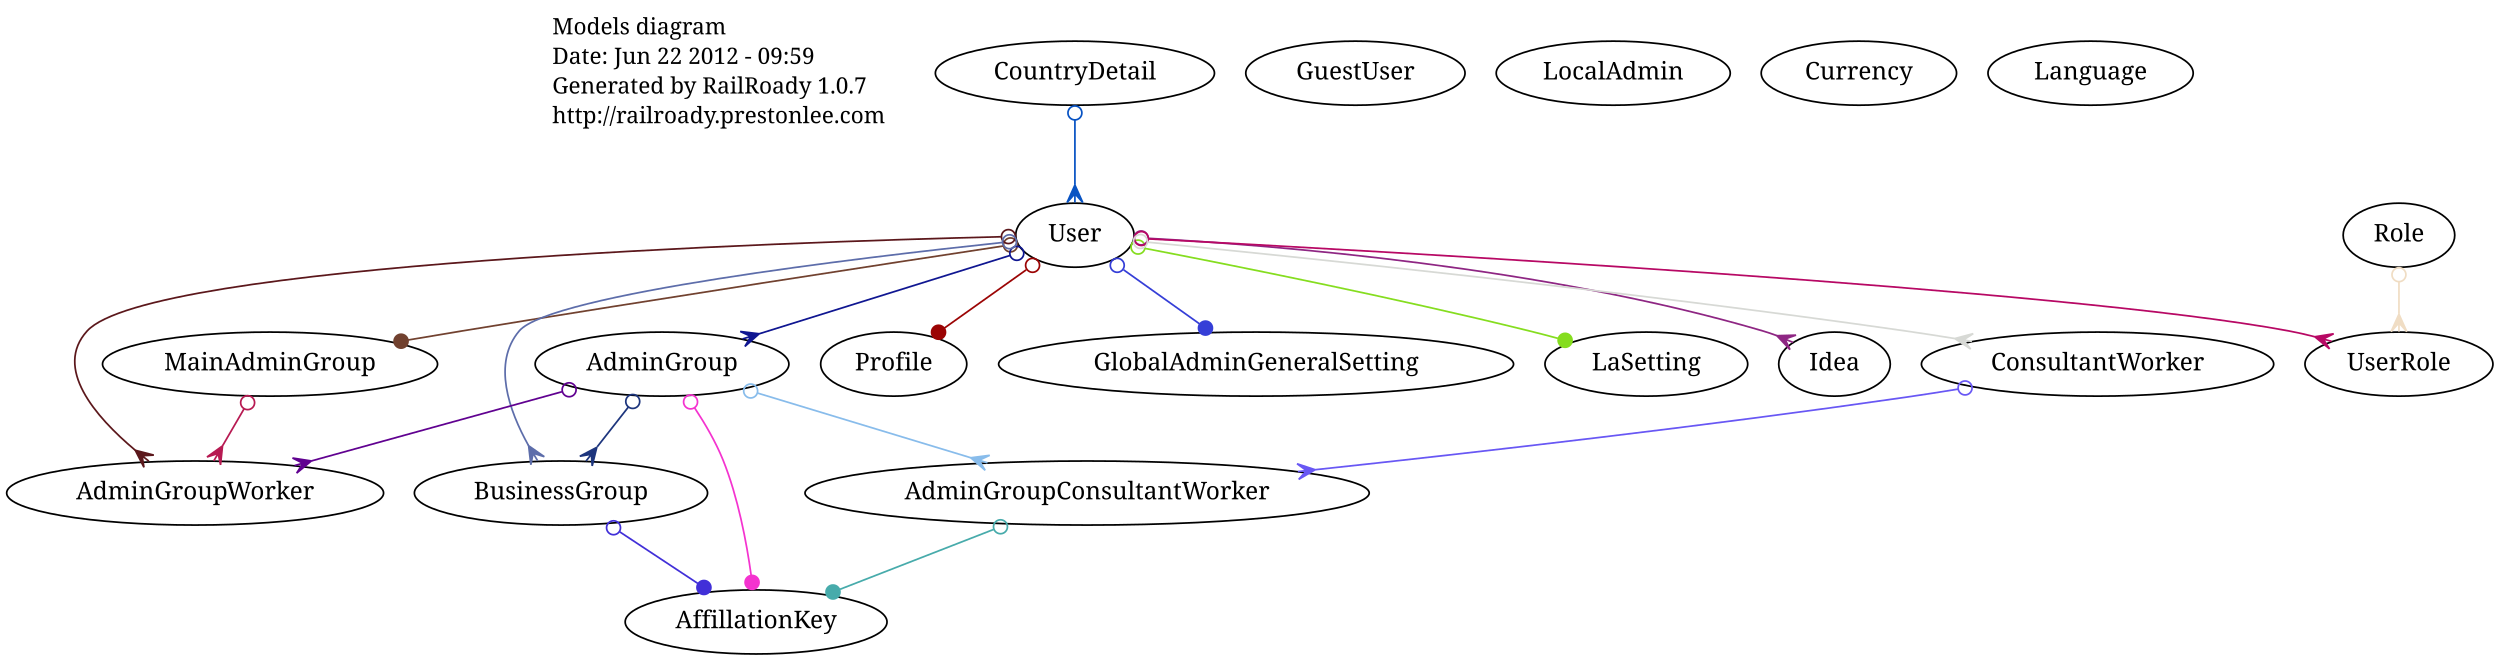
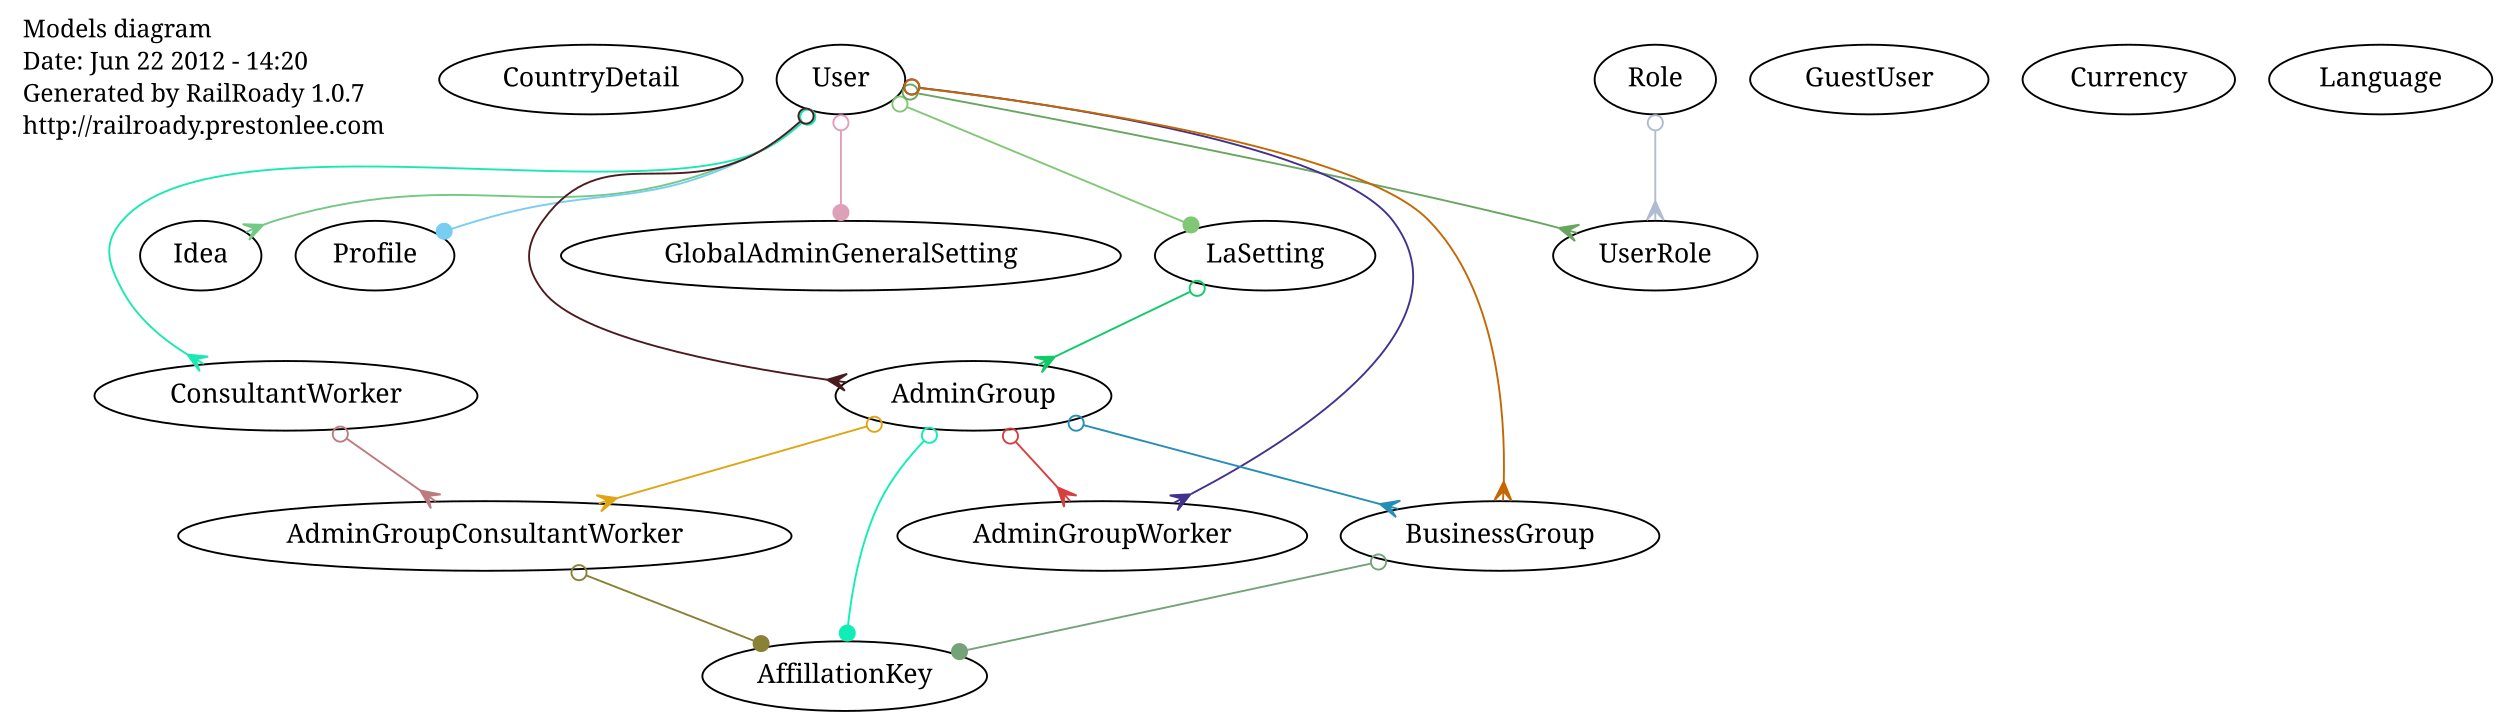
- <svg xmlns="http://www.w3.org/2000/svg" width="1435pt" height="380pt" viewBox="0.00 0.00 1435.00 380.00">
+ <svg xmlns="http://www.w3.org/2000/svg" width="1320pt" height="380pt" viewBox="0.00 0.00 1320.00 380.00">
  <g id="graph1" class="graph" transform="scale(1 1) rotate(0) translate(4 376)">
-     <polygon fill="white" stroke="white" points="-4,5 -4,-376 1432,-376 1432,5 -4,5" />
+     <polygon fill="white" stroke="white" points="-4,5 -4,-376 1317,-376 1317,5 -4,5" />
    <g id="node1" class="node">
-       <text text-anchor="start" x="313" y="-356.3" font-family="Times Roman,serif" font-size="13.00">Models diagram</text>
-       <text text-anchor="start" x="313" y="-339.3" font-family="Times Roman,serif" font-size="13.00">Date: Jun 22 2012 - 09:59</text>
-       <text text-anchor="start" x="313" y="-322.3" font-family="Times Roman,serif" font-size="13.00">Generated by RailRoady 1.0.7</text>
-       <text text-anchor="start" x="313" y="-305.3" font-family="Times Roman,serif" font-size="13.00">http://railroady.prestonlee.com</text>
+       <text text-anchor="start" x="8" y="-356.3" font-family="Times Roman,serif" font-size="13.00">Models diagram</text>
+       <text text-anchor="start" x="8" y="-339.3" font-family="Times Roman,serif" font-size="13.00">Date: Jun 22 2012 - 14:20</text>
+       <text text-anchor="start" x="8" y="-322.3" font-family="Times Roman,serif" font-size="13.00">Generated by RailRoady 1.0.7</text>
+       <text text-anchor="start" x="8" y="-305.3" font-family="Times Roman,serif" font-size="13.00">http://railroady.prestonlee.com</text>
    </g>
    <g id="node2" class="node">
-       <ellipse fill="none" stroke="black" cx="613" cy="-334" rx="80.109" ry="18.385" />
-       <text text-anchor="middle" x="613" y="-330.4" font-family="Times Roman,serif" font-size="14.00">CountryDetail</text>
+       <ellipse fill="none" stroke="black" cx="308" cy="-334" rx="80.109" ry="18.385" />
+       <text text-anchor="middle" x="308" y="-330.4" font-family="Times Roman,serif" font-size="14.00">CountryDetail</text>
+     </g>
+     <g id="node3" class="node">
+       <ellipse fill="none" stroke="black" cx="664" cy="-241" rx="58.188" ry="18.385" />
+       <text text-anchor="middle" x="664" y="-237.4" font-family="Times Roman,serif" font-size="14.00">LaSetting</text>
+     </g>
+     <g id="node12" class="node">
+       <ellipse fill="none" stroke="black" cx="510" cy="-167" rx="72.832" ry="18.385" />
+       <text text-anchor="middle" x="510" y="-163.4" font-family="Times Roman,serif" font-size="14.00">AdminGroup</text>
+     </g>
+     <g id="edge2" class="edge">
+       <path fill="none" stroke="#10ca67" d="M624.247,-221.898C602.525,-211.46 575.593,-198.519 553.334,-187.823" />
+       <ellipse fill="none" stroke="#10ca67" cx="628.111" cy="-223.755" rx="4" ry="4" />
+       <polygon fill="#10ca67" stroke="#10ca67" points="553.123,-187.722 546.059,-179.334 548.616,-185.556 544.11,-183.39 544.11,-183.39 544.11,-183.39 548.616,-185.556 542.161,-187.446 553.123,-187.722 553.123,-187.722" />
+     </g>
+     <g id="node4" class="node">
+       <ellipse fill="none" stroke="black" cx="442" cy="-19" rx="75.159" ry="18.385" />
+       <text text-anchor="middle" x="442" y="-15.4" font-family="Times Roman,serif" font-size="14.00">AffillationKey</text>
+     </g>
+     <g id="node5" class="node">
+       <ellipse fill="none" stroke="black" cx="102" cy="-241" rx="32.026" ry="18.385" />
+       <text text-anchor="middle" x="102" y="-237.4" font-family="Times Roman,serif" font-size="14.00">Idea</text>
    </g>
    <g id="node6" class="node">
-       <ellipse fill="none" stroke="black" cx="613" cy="-241" rx="33.941" ry="18.385" />
-       <text text-anchor="middle" x="613" y="-237.4" font-family="Times Roman,serif" font-size="14.00">User</text>
-     </g>
-     <g id="edge2" class="edge">
-       <path fill="none" stroke="#0853c3" d="M613,-307.158C613,-295.544 613,-281.925 613,-270.072" />
-       <ellipse fill="none" stroke="#0853c3" cx="613" cy="-311.18" rx="4" ry="4" />
-       <polygon fill="#0853c3" stroke="#0853c3" points="613,-269.792 617.5,-259.792 613,-264.792 613,-259.792 613,-259.792 613,-259.792 613,-264.792 608.5,-259.792 613,-269.792 613,-269.792" />
-     </g>
-     <g id="node3" class="node">
-       <ellipse fill="none" stroke="black" cx="941" cy="-167" rx="58.188" ry="18.385" />
-       <text text-anchor="middle" x="941" y="-163.4" font-family="Times Roman,serif" font-size="14.00">LaSetting</text>
-     </g>
-     <g id="node4" class="node">
-       <ellipse fill="none" stroke="black" cx="430" cy="-19" rx="75.159" ry="18.385" />
-       <text text-anchor="middle" x="430" y="-15.4" font-family="Times Roman,serif" font-size="14.00">AffillationKey</text>
-     </g>
-     <g id="node5" class="node">
-       <ellipse fill="none" stroke="black" cx="1049" cy="-167" rx="32.026" ry="18.385" />
-       <text text-anchor="middle" x="1049" y="-163.4" font-family="Times Roman,serif" font-size="14.00">Idea</text>
+       <ellipse fill="none" stroke="black" cx="440" cy="-334" rx="33.941" ry="18.385" />
+       <text text-anchor="middle" x="440" y="-330.4" font-family="Times Roman,serif" font-size="14.00">User</text>
    </g>
    <g id="edge16" class="edge">
-       <path fill="none" stroke="#85dd1f" d="M653.205,-233.417C704.63,-223.515 796.331,-205.172 874,-186 879.284,-184.696 884.781,-183.263 890.254,-181.786" />
-       <ellipse fill="none" stroke="#85dd1f" cx="649.235" cy="-234.179" rx="4" ry="4" />
-       <ellipse fill="#85dd1f" stroke="#85dd1f" cx="894.368" cy="-180.659" rx="4" ry="4" />
+       <path fill="none" stroke="#81c874" d="M474.943,-319.492C514.418,-303.103 578.68,-276.423 621.149,-258.791" />
+       <ellipse fill="none" stroke="#81c874" cx="471.161" cy="-321.063" rx="4" ry="4" />
+       <ellipse fill="#81c874" stroke="#81c874" cx="624.859" cy="-257.251" rx="4" ry="4" />
    </g>
    <g id="edge6" class="edge">
-       <path fill="none" stroke="#8e2683" d="M655.085,-239.212C728.231,-235.213 882.963,-222.789 1008,-186 1010.59,-185.237 1013.23,-184.336 1015.85,-183.347" />
-       <ellipse fill="none" stroke="#8e2683" cx="650.993" cy="-239.428" rx="4" ry="4" />
-       <polygon fill="#8e2683" stroke="#8e2683" points="1015.94,-183.309 1026.9,-183.631 1020.56,-181.392 1025.18,-179.475 1025.18,-179.475 1025.18,-179.475 1020.56,-181.392 1023.45,-175.318 1015.94,-183.309 1015.94,-183.309" />
+       <path fill="none" stroke="#72c886" d="M419.146,-311.228C412.615,-305.375 405.006,-299.694 397,-296 293.471,-248.234 252.341,-292.316 143,-260 140.409,-259.234 137.773,-258.331 135.152,-257.34" />
+       <ellipse fill="none" stroke="#72c886" cx="422.392" cy="-314.315" rx="4" ry="4" />
+       <polygon fill="#72c886" stroke="#72c886" points="135.059,-257.302 127.551,-249.309 130.442,-255.383 125.824,-253.464 125.824,-253.464 125.824,-253.464 130.442,-255.383 124.098,-257.62 135.059,-257.302 135.059,-257.302" />
    </g>
    <g id="node7" class="node">
-       <ellipse fill="none" stroke="black" cx="151" cy="-167" rx="96.166" ry="18.385" />
-       <text text-anchor="middle" x="151" y="-163.4" font-family="Times Roman,serif" font-size="14.00">MainAdminGroup</text>
+       <ellipse fill="none" stroke="black" cx="870" cy="-241" rx="53.948" ry="18.385" />
+       <text text-anchor="middle" x="870" y="-237.4" font-family="Times Roman,serif" font-size="14.00">UserRole</text>
+     </g>
+     <g id="edge20" class="edge">
+       <path fill="none" stroke="#69a560" d="M480.856,-326.625C548.128,-314.263 686.296,-287.954 802,-260 807.436,-258.687 813.095,-257.238 818.723,-255.744" />
+       <ellipse fill="none" stroke="#69a560" cx="476.555" cy="-327.413" rx="4" ry="4" />
+       <polygon fill="#69a560" stroke="#69a560" points="819.116,-255.638 829.944,-257.368 823.942,-254.331 828.769,-253.025 828.769,-253.025 828.769,-253.025 823.942,-254.331 827.593,-248.681 819.116,-255.638 819.116,-255.638" />
+     </g>
+     <g id="node8" class="node">
+       <ellipse fill="none" stroke="black" cx="194" cy="-241" rx="41.927" ry="18.385" />
+       <text text-anchor="middle" x="194" y="-237.4" font-family="Times Roman,serif" font-size="14.00">Profile</text>
+     </g>
+     <g id="edge4" class="edge">
+       <path fill="none" stroke="#78cef2" d="M418.564,-311.436C412.106,-305.693 404.68,-300.018 397,-296 337.398,-264.822 314.576,-278.824 250,-260 244.901,-258.514 239.576,-256.852 234.324,-255.147" />
+       <ellipse fill="none" stroke="#78cef2" cx="421.75" cy="-314.412" rx="4" ry="4" />
+       <ellipse fill="#78cef2" stroke="#78cef2" cx="230.515" cy="-253.888" rx="4" ry="4" />
+     </g>
+     <g id="node11" class="node">
+       <ellipse fill="none" stroke="black" cx="147" cy="-167" rx="101.116" ry="18.385" />
+       <text text-anchor="middle" x="147" y="-163.4" font-family="Times Roman,serif" font-size="14.00">ConsultantWorker</text>
+     </g>
+     <g id="edge14" class="edge">
+       <path fill="none" stroke="#1ae8b2" d="M419.225,-311.052C412.696,-305.196 405.068,-299.557 397,-296 328.288,-265.706 111.191,-315.856 61,-260 49.712,-247.438 52.89,-236.814 61,-222 68.61,-208.1 81.395,-197.2 94.812,-188.901" />
+       <ellipse fill="none" stroke="#1ae8b2" cx="422.47" cy="-314.15" rx="4" ry="4" />
+       <polygon fill="#1ae8b2" stroke="#1ae8b2" points="94.999,-188.794 105.912,-187.72 99.336,-186.305 103.673,-183.817 103.673,-183.817 103.673,-183.817 99.336,-186.305 101.433,-179.914 94.999,-188.794 94.999,-188.794" />
+     </g>
+     <g id="edge8" class="edge">
+       <path fill="none" stroke="#4a1b1f" d="M418.386,-311.763C411.927,-306.023 404.544,-300.268 397,-296 350.754,-269.839 314.408,-302.856 283,-260 273.016,-246.378 272.558,-235.274 283,-222 301.545,-198.425 374.466,-183.73 432.722,-175.524" />
+       <ellipse fill="none" stroke="#4a1b1f" cx="421.577" cy="-314.722" rx="4" ry="4" />
+       <polygon fill="#4a1b1f" stroke="#4a1b1f" points="432.764,-175.519 443.281,-178.624 437.718,-174.842 442.672,-174.165 442.672,-174.165 442.672,-174.165 437.718,-174.842 442.062,-169.706 432.764,-175.519 432.764,-175.519" />
+     </g>
+     <g id="node14" class="node">
+       <ellipse fill="none" stroke="black" cx="578" cy="-93" rx="108.187" ry="18.385" />
+       <text text-anchor="middle" x="578" y="-89.4" font-family="Times Roman,serif" font-size="14.00">AdminGroupWorker</text>
+     </g>
+     <g id="edge10" class="edge">
+       <path fill="none" stroke="#42318d" d="M481.518,-329.632C554.4,-321.015 700.536,-299.18 731,-260 773.728,-205.046 684.197,-146.236 624.894,-115.182" />
+       <ellipse fill="none" stroke="#42318d" cx="477.402" cy="-330.109" rx="4" ry="4" />
+       <polygon fill="#42318d" stroke="#42318d" points="624.556,-115.009 617.716,-106.438 620.108,-112.725 615.66,-110.442 615.66,-110.442 615.66,-110.442 620.108,-112.725 613.605,-114.445 624.556,-115.009 624.556,-115.009" />
+     </g>
+     <g id="node15" class="node">
+       <ellipse fill="none" stroke="black" cx="788" cy="-93" rx="84.146" ry="18.385" />
+       <text text-anchor="middle" x="788" y="-89.4" font-family="Times Roman,serif" font-size="14.00">BusinessGroup</text>
+     </g>
+     <g id="edge12" class="edge">
+       <path fill="none" stroke="#c36703" d="M481.887,-329.463C557.568,-320.413 712.714,-297.683 750,-260 786.451,-223.161 790.882,-159.073 789.998,-121.917" />
+       <ellipse fill="none" stroke="#c36703" cx="477.475" cy="-329.981" rx="4" ry="4" />
+       <polygon fill="#c36703" stroke="#c36703" points="789.991,-121.746 794.103,-111.58 789.798,-116.75 789.606,-111.753 789.606,-111.753 789.606,-111.753 789.798,-116.75 785.109,-111.927 789.991,-121.746 789.991,-121.746" />
+     </g>
+     <g id="node17" class="node">
+       <ellipse fill="none" stroke="black" cx="440" cy="-241" rx="147.785" ry="18.385" />
+       <text text-anchor="middle" x="440" y="-237.4" font-family="Times Roman,serif" font-size="14.00">GlobalAdminGeneralSetting</text>
    </g>
    <g id="edge18" class="edge">
-       <path fill="none" stroke="#71412f" d="M571.914,-234.799C506.193,-224.831 373.376,-204.483 261,-186 251.019,-184.358 240.535,-182.596 230.168,-180.831" />
-       <ellipse fill="none" stroke="#71412f" cx="576.017" cy="-235.421" rx="4" ry="4" />
-       <ellipse fill="#71412f" stroke="#71412f" cx="226.217" cy="-180.156" rx="4" ry="4" />
+       <path fill="none" stroke="#de9fb9" d="M440,-307.158C440,-294.833 440,-280.25 440,-267.916" />
+       <ellipse fill="none" stroke="#de9fb9" cx="440" cy="-311.18" rx="4" ry="4" />
+       <ellipse fill="#de9fb9" stroke="#de9fb9" cx="440" cy="-263.792" rx="4" ry="4" />
    </g>
-     <g id="node8" class="node">
-       <ellipse fill="none" stroke="black" cx="1373" cy="-167" rx="53.948" ry="18.385" />
-       <text text-anchor="middle" x="1373" y="-163.4" font-family="Times Roman,serif" font-size="14.00">UserRole</text>
+     <g id="node9" class="node">
+       <ellipse fill="none" stroke="black" cx="870" cy="-334" rx="32.026" ry="18.385" />
+       <text text-anchor="middle" x="870" y="-330.4" font-family="Times Roman,serif" font-size="14.00">Role</text>
    </g>
    <g id="edge22" class="edge">
-       <path fill="none" stroke="#b70864" d="M655.403,-238.848C786.363,-232.012 1183.2,-209.838 1310,-186 1314.73,-185.11 1319.62,-183.998 1324.47,-182.761" />
-       <ellipse fill="none" stroke="#b70864" cx="651.162" cy="-239.068" rx="4" ry="4" />
-       <polygon fill="#b70864" stroke="#b70864" points="1324.69,-182.702 1335.52,-184.421 1329.51,-181.39 1334.34,-180.078 1334.34,-180.078 1334.34,-180.078 1329.51,-181.39 1333.16,-175.736 1324.69,-182.702 1324.69,-182.702" />
+       <path fill="none" stroke="#aebbd0" d="M870,-307.158C870,-295.544 870,-281.925 870,-270.072" />
+       <ellipse fill="none" stroke="#aebbd0" cx="870" cy="-311.18" rx="4" ry="4" />
+       <polygon fill="#aebbd0" stroke="#aebbd0" points="870,-269.792 874.5,-259.792 870,-264.792 870,-259.792 870,-259.792 870,-259.792 870,-264.792 865.5,-259.792 870,-269.792 870,-269.792" />
    </g>
-     <g id="node9" class="node">
-       <ellipse fill="none" stroke="black" cx="509" cy="-167" rx="41.927" ry="18.385" />
-       <text text-anchor="middle" x="509" y="-163.4" font-family="Times Roman,serif" font-size="14.00">Profile</text>
-     </g>
-     <g id="edge4" class="edge">
-       <path fill="none" stroke="#9b0404" d="M585.047,-221.11C570.481,-210.746 552.687,-198.085 537.975,-187.617" />
-       <ellipse fill="none" stroke="#9b0404" cx="588.695" cy="-223.706" rx="4" ry="4" />
-       <ellipse fill="#9b0404" stroke="#9b0404" cx="534.714" cy="-185.296" rx="4" ry="4" />
+     <g id="node10" class="node">
+       <ellipse fill="none" stroke="black" cx="983" cy="-334" rx="62.932" ry="18.385" />
+       <text text-anchor="middle" x="983" y="-330.4" font-family="Times Roman,serif" font-size="14.00">GuestUser</text>
    </g>
    <g id="node13" class="node">
-       <ellipse fill="none" stroke="black" cx="1200" cy="-167" rx="101.116" ry="18.385" />
-       <text text-anchor="middle" x="1200" y="-163.4" font-family="Times Roman,serif" font-size="14.00">ConsultantWorker</text>
+       <ellipse fill="none" stroke="black" cx="252" cy="-93" rx="161.927" ry="18.385" />
+       <text text-anchor="middle" x="252" y="-89.4" font-family="Times Roman,serif" font-size="14.00">AdminGroupConsultantWorker</text>
    </g>
-     <g id="edge14" class="edge">
-       <path fill="none" stroke="#d7d9d5" d="M654.797,-236.979C737.89,-228.809 929.659,-209.073 1090,-186 1099.02,-184.703 1108.43,-183.241 1117.79,-181.72" />
-       <ellipse fill="none" stroke="#d7d9d5" cx="650.607" cy="-237.389" rx="4" ry="4" />
-       <polygon fill="#d7d9d5" stroke="#d7d9d5" points="1118.04,-181.679 1128.64,-184.49 1122.97,-180.864 1127.9,-180.05 1127.9,-180.05 1127.9,-180.05 1122.97,-180.864 1127.17,-175.61 1118.04,-181.679 1118.04,-181.679" />
+     <g id="edge24" class="edge">
+       <path fill="none" stroke="#bd7a7f" d="M179.129,-144.357C191.366,-135.732 205.351,-125.876 217.775,-117.12" />
+       <ellipse fill="none" stroke="#bd7a7f" cx="175.687" cy="-146.782" rx="4" ry="4" />
+       <polygon fill="#bd7a7f" stroke="#bd7a7f" points="217.913,-117.023 228.679,-114.941 222,-114.143 226.087,-111.262 226.087,-111.262 226.087,-111.262 222,-114.143 223.495,-107.584 217.913,-117.023 217.913,-117.023" />
    </g>
-     <g id="node14" class="node">
-       <ellipse fill="none" stroke="black" cx="376" cy="-167" rx="72.832" ry="18.385" />
-       <text text-anchor="middle" x="376" y="-163.4" font-family="Times Roman,serif" font-size="14.00">AdminGroup</text>
+     <g id="edge32" class="edge">
+       <path fill="none" stroke="#10eeb6" d="M483.75,-143.119C475.308,-134.135 466.68,-123.333 461,-112 450.579,-91.21 445.874,-65.081 443.749,-45.817" />
+       <ellipse fill="none" stroke="#10eeb6" cx="486.73" cy="-146.171" rx="4" ry="4" />
+       <ellipse fill="#10eeb6" stroke="#10eeb6" cx="443.352" cy="-41.736" rx="4" ry="4" />
    </g>
-     <g id="edge8" class="edge">
-       <path fill="none" stroke="#0f1691" d="M575.77,-229.375C537.177,-217.325 476.395,-198.347 432.004,-184.486" />
-       <ellipse fill="none" stroke="#0f1691" cx="579.645" cy="-230.585" rx="4" ry="4" />
-       <polygon fill="#0f1691" stroke="#0f1691" points="431.775,-184.415 423.571,-177.139 427.003,-182.925 422.23,-181.435 422.23,-181.435 422.23,-181.435 427.003,-182.925 420.889,-185.73 431.775,-184.415 431.775,-184.415" />
+     <g id="edge26" class="edge">
+       <path fill="none" stroke="#dfa512" d="M453.579,-150.817C414.848,-139.708 363.178,-124.888 321.847,-113.034" />
+       <ellipse fill="none" stroke="#dfa512" cx="457.627" cy="-151.978" rx="4" ry="4" />
+       <polygon fill="#dfa512" stroke="#dfa512" points="321.731,-113 313.359,-105.918 316.924,-111.622 312.118,-110.243 312.118,-110.243 312.118,-110.243 316.924,-111.622 310.877,-114.569 321.731,-113 321.731,-113" />
+     </g>
+     <g id="edge28" class="edge">
+       <path fill="none" stroke="#d73f3f" d="M532.435,-142.586C539.453,-134.948 547.219,-126.497 554.32,-118.769" />
+       <ellipse fill="none" stroke="#d73f3f" cx="529.516" cy="-145.763" rx="4" ry="4" />
+       <polygon fill="#d73f3f" stroke="#d73f3f" points="554.382,-118.701 564.462,-114.383 557.766,-115.02 561.149,-111.338 561.149,-111.338 561.149,-111.338 557.766,-115.02 557.835,-108.293 554.382,-118.701 554.382,-118.701" />
+     </g>
+     <g id="edge30" class="edge">
+       <path fill="none" stroke="#268db8" d="M568.321,-151.476C614.014,-139.313 677.498,-122.414 724.475,-109.909" />
+       <ellipse fill="none" stroke="#268db8" cx="564.209" cy="-152.57" rx="4" ry="4" />
+       <polygon fill="#268db8" stroke="#268db8" points="724.573,-109.883 735.394,-111.66 729.405,-108.597 734.237,-107.311 734.237,-107.311 734.237,-107.311 729.405,-108.597 733.079,-102.963 724.573,-109.883 724.573,-109.883" />
+     </g>
+     <g id="edge34" class="edge">
+       <path fill="none" stroke="#898136" d="M305.58,-72.132C333.318,-61.329 366.916,-48.243 393.828,-37.762" />
+       <ellipse fill="none" stroke="#898136" cx="301.721" cy="-73.635" rx="4" ry="4" />
+       <ellipse fill="#898136" stroke="#898136" cx="397.862" cy="-36.191" rx="4" ry="4" />
+     </g>
+     <g id="edge36" class="edge">
+       <path fill="none" stroke="#76a27a" d="M719.617,-78.375C657.774,-65.148 567.372,-45.814 506.698,-32.837" />
+       <ellipse fill="none" stroke="#76a27a" cx="723.82" cy="-79.274" rx="4" ry="4" />
+       <ellipse fill="#76a27a" stroke="#76a27a" cx="502.623" cy="-31.966" rx="4" ry="4" />
    </g>
    <g id="node16" class="node">
-       <ellipse fill="none" stroke="black" cx="108" cy="-93" rx="108.187" ry="18.385" />
-       <text text-anchor="middle" x="108" y="-89.4" font-family="Times Roman,serif" font-size="14.00">AdminGroupWorker</text>
-     </g>
-     <g id="edge10" class="edge">
-       <path fill="none" stroke="#5b171b" d="M570.553,-240.097C444.861,-236.99 81.129,-224.701 46,-186 26.783,-164.829 50.226,-137.22 73.588,-117.598" />
-       <ellipse fill="none" stroke="#5b171b" cx="574.835" cy="-240.201" rx="4" ry="4" />
-       <polygon fill="#5b171b" stroke="#5b171b" points="73.657,-117.542 84.268,-114.775 77.552,-114.406 81.446,-111.27 81.446,-111.27 81.446,-111.27 77.552,-114.406 78.624,-107.765 73.657,-117.542 73.657,-117.542" />
-     </g>
-     <g id="node17" class="node">
-       <ellipse fill="none" stroke="black" cx="318" cy="-93" rx="84.146" ry="18.385" />
-       <text text-anchor="middle" x="318" y="-89.4" font-family="Times Roman,serif" font-size="14.00">BusinessGroup</text>
-     </g>
-     <g id="edge12" class="edge">
-       <path fill="none" stroke="#5d6daa" d="M571.286,-236.793C488.903,-228.064 311.721,-207.037 294,-186 278.536,-167.641 288.052,-140.523 299.344,-120.301" />
-       <ellipse fill="none" stroke="#5d6daa" cx="575.45" cy="-237.231" rx="4" ry="4" />
-       <polygon fill="#5d6daa" stroke="#5d6daa" points="299.444,-120.135 308.437,-113.86 302.009,-115.843 304.575,-111.552 304.575,-111.552 304.575,-111.552 302.009,-115.843 300.712,-109.243 299.444,-120.135 299.444,-120.135" />
-     </g>
-     <g id="node19" class="node">
-       <ellipse fill="none" stroke="black" cx="717" cy="-167" rx="147.785" ry="18.385" />
-       <text text-anchor="middle" x="717" y="-163.4" font-family="Times Roman,serif" font-size="14.00">GlobalAdminGeneralSetting</text>
-     </g>
-     <g id="edge20" class="edge">
-       <path fill="none" stroke="#353ed7" d="M640.938,-221.121C654.372,-211.562 670.554,-200.048 684.533,-190.102" />
-       <ellipse fill="none" stroke="#353ed7" cx="637.305" cy="-223.706" rx="4" ry="4" />
-       <ellipse fill="#353ed7" stroke="#353ed7" cx="687.937" cy="-187.68" rx="4" ry="4" />
-     </g>
-     <g id="edge24" class="edge">
-       <path fill="none" stroke="#b71a52" d="M136.124,-141.4C132.183,-134.617 127.912,-127.267 123.917,-120.393" />
-       <ellipse fill="none" stroke="#b71a52" cx="138.14" cy="-144.868" rx="4" ry="4" />
-       <polygon fill="#b71a52" stroke="#b71a52" points="123.723,-120.057 122.589,-109.15 121.21,-115.734 118.698,-111.411 118.698,-111.411 118.698,-111.411 121.21,-115.734 114.807,-113.672 123.723,-120.057 123.723,-120.057" />
-     </g>
-     <g id="node10" class="node">
-       <ellipse fill="none" stroke="black" cx="1373" cy="-241" rx="32.026" ry="18.385" />
-       <text text-anchor="middle" x="1373" y="-237.4" font-family="Times Roman,serif" font-size="14.00">Role</text>
-     </g>
-     <g id="edge26" class="edge">
-       <path fill="none" stroke="#f0ddc4" d="M1373,-214.309C1373,-208.377 1373,-202.061 1373,-196.04" />
-       <ellipse fill="none" stroke="#f0ddc4" cx="1373" cy="-218.327" rx="4" ry="4" />
-       <polygon fill="#f0ddc4" stroke="#f0ddc4" points="1373,-195.667 1377.5,-185.667 1373,-190.667 1373,-185.667 1373,-185.667 1373,-185.667 1373,-190.667 1368.5,-185.667 1373,-195.667 1373,-195.667" />
-     </g>
-     <g id="node11" class="node">
-       <ellipse fill="none" stroke="black" cx="774" cy="-334" rx="62.932" ry="18.385" />
-       <text text-anchor="middle" x="774" y="-330.4" font-family="Times Roman,serif" font-size="14.00">GuestUser</text>
-     </g>
-     <g id="node12" class="node">
-       <ellipse fill="none" stroke="black" cx="922" cy="-334" rx="67.175" ry="18.385" />
-       <text text-anchor="middle" x="922" y="-330.4" font-family="Times Roman,serif" font-size="14.00">LocalAdmin</text>
-     </g>
-     <g id="node15" class="node">
-       <ellipse fill="none" stroke="black" cx="620" cy="-93" rx="161.927" ry="18.385" />
-       <text text-anchor="middle" x="620" y="-89.4" font-family="Times Roman,serif" font-size="14.00">AdminGroupConsultantWorker</text>
-     </g>
-     <g id="edge28" class="edge">
-       <path fill="none" stroke="#6857f4" d="M1119.88,-152.637C1109.83,-150.991 1099.69,-149.402 1090,-148 975.858,-131.476 845.564,-116.536 751.158,-106.411" />
-       <ellipse fill="none" stroke="#6857f4" cx="1123.96" cy="-153.313" rx="4" ry="4" />
-       <polygon fill="#6857f4" stroke="#6857f4" points="750.927,-106.386 741.462,-100.849 745.955,-105.855 740.984,-105.323 740.984,-105.323 740.984,-105.323 745.955,-105.855 740.505,-109.798 750.927,-106.386 750.927,-106.386" />
-     </g>
-     <g id="edge36" class="edge">
-       <path fill="none" stroke="#f433cf" d="M394.642,-141.984C400.639,-132.927 406.809,-122.369 411,-112 419.661,-90.573 424.535,-64.711 427.172,-45.705" />
-       <ellipse fill="none" stroke="#f433cf" cx="392.383" cy="-145.288" rx="4" ry="4" />
-       <ellipse fill="#f433cf" stroke="#f433cf" cx="427.687" cy="-41.721" rx="4" ry="4" />
-     </g>
-     <g id="edge30" class="edge">
-       <path fill="none" stroke="#88bceb" d="M430.72,-150.404C466.966,-139.412 514.739,-124.923 553.222,-113.252" />
-       <ellipse fill="none" stroke="#88bceb" cx="426.873" cy="-151.571" rx="4" ry="4" />
-       <polygon fill="#88bceb" stroke="#88bceb" points="553.223,-113.252 564.099,-114.656 558.008,-111.801 562.793,-110.35 562.793,-110.35 562.793,-110.35 558.008,-111.801 561.487,-106.043 553.223,-113.252 553.223,-113.252" />
-     </g>
-     <g id="edge32" class="edge">
-       <path fill="none" stroke="#600190" d="M318.566,-151.141C276.424,-139.505 219.078,-123.671 174.873,-111.465" />
-       <ellipse fill="none" stroke="#600190" cx="322.677" cy="-152.276" rx="4" ry="4" />
-       <polygon fill="#600190" stroke="#600190" points="174.72,-111.423 166.278,-104.423 169.9,-110.092 165.081,-108.761 165.081,-108.761 165.081,-108.761 169.9,-110.092 163.883,-113.099 174.72,-111.423 174.72,-111.423" />
-     </g>
-     <g id="edge34" class="edge">
-       <path fill="none" stroke="#1d357d" d="M356.638,-142.297C350.94,-135.027 344.682,-127.043 338.893,-119.656" />
-       <ellipse fill="none" stroke="#1d357d" cx="359.195" cy="-145.56" rx="4" ry="4" />
-       <polygon fill="#1d357d" stroke="#1d357d" points="338.542,-119.209 335.915,-108.562 335.458,-115.273 332.373,-111.338 332.373,-111.338 332.373,-111.338 335.458,-115.273 328.831,-114.114 338.542,-119.209 338.542,-119.209" />
-     </g>
-     <g id="edge38" class="edge">
-       <path fill="none" stroke="#47abab" d="M566.42,-72.132C538.682,-61.329 505.084,-48.243 478.172,-37.762" />
-       <ellipse fill="none" stroke="#47abab" cx="570.279" cy="-73.635" rx="4" ry="4" />
-       <ellipse fill="#47abab" stroke="#47abab" cx="474.138" cy="-36.191" rx="4" ry="4" />
-     </g>
-     <g id="edge40" class="edge">
-       <path fill="none" stroke="#412fd8" d="M351.709,-70.728C365.933,-61.33 382.449,-50.418 396.635,-41.044" />
-       <ellipse fill="none" stroke="#412fd8" cx="348.164" cy="-73.07" rx="4" ry="4" />
-       <ellipse fill="#412fd8" stroke="#412fd8" cx="400.055" cy="-38.785" rx="4" ry="4" />
+       <ellipse fill="none" stroke="black" cx="1120" cy="-334" rx="56.068" ry="18.385" />
+       <text text-anchor="middle" x="1120" y="-330.4" font-family="Times Roman,serif" font-size="14.00">Currency</text>
    </g>
    <g id="node18" class="node">
-       <ellipse fill="none" stroke="black" cx="1063" cy="-334" rx="56.068" ry="18.385" />
-       <text text-anchor="middle" x="1063" y="-330.4" font-family="Times Roman,serif" font-size="14.00">Currency</text>
-     </g>
-     <g id="node20" class="node">
-       <ellipse fill="none" stroke="black" cx="1196" cy="-334" rx="58.898" ry="18.385" />
-       <text text-anchor="middle" x="1196" y="-330.4" font-family="Times Roman,serif" font-size="14.00">Language</text>
+       <ellipse fill="none" stroke="black" cx="1253" cy="-334" rx="58.898" ry="18.385" />
+       <text text-anchor="middle" x="1253" y="-330.4" font-family="Times Roman,serif" font-size="14.00">Language</text>
    </g>
  </g>
</svg>
